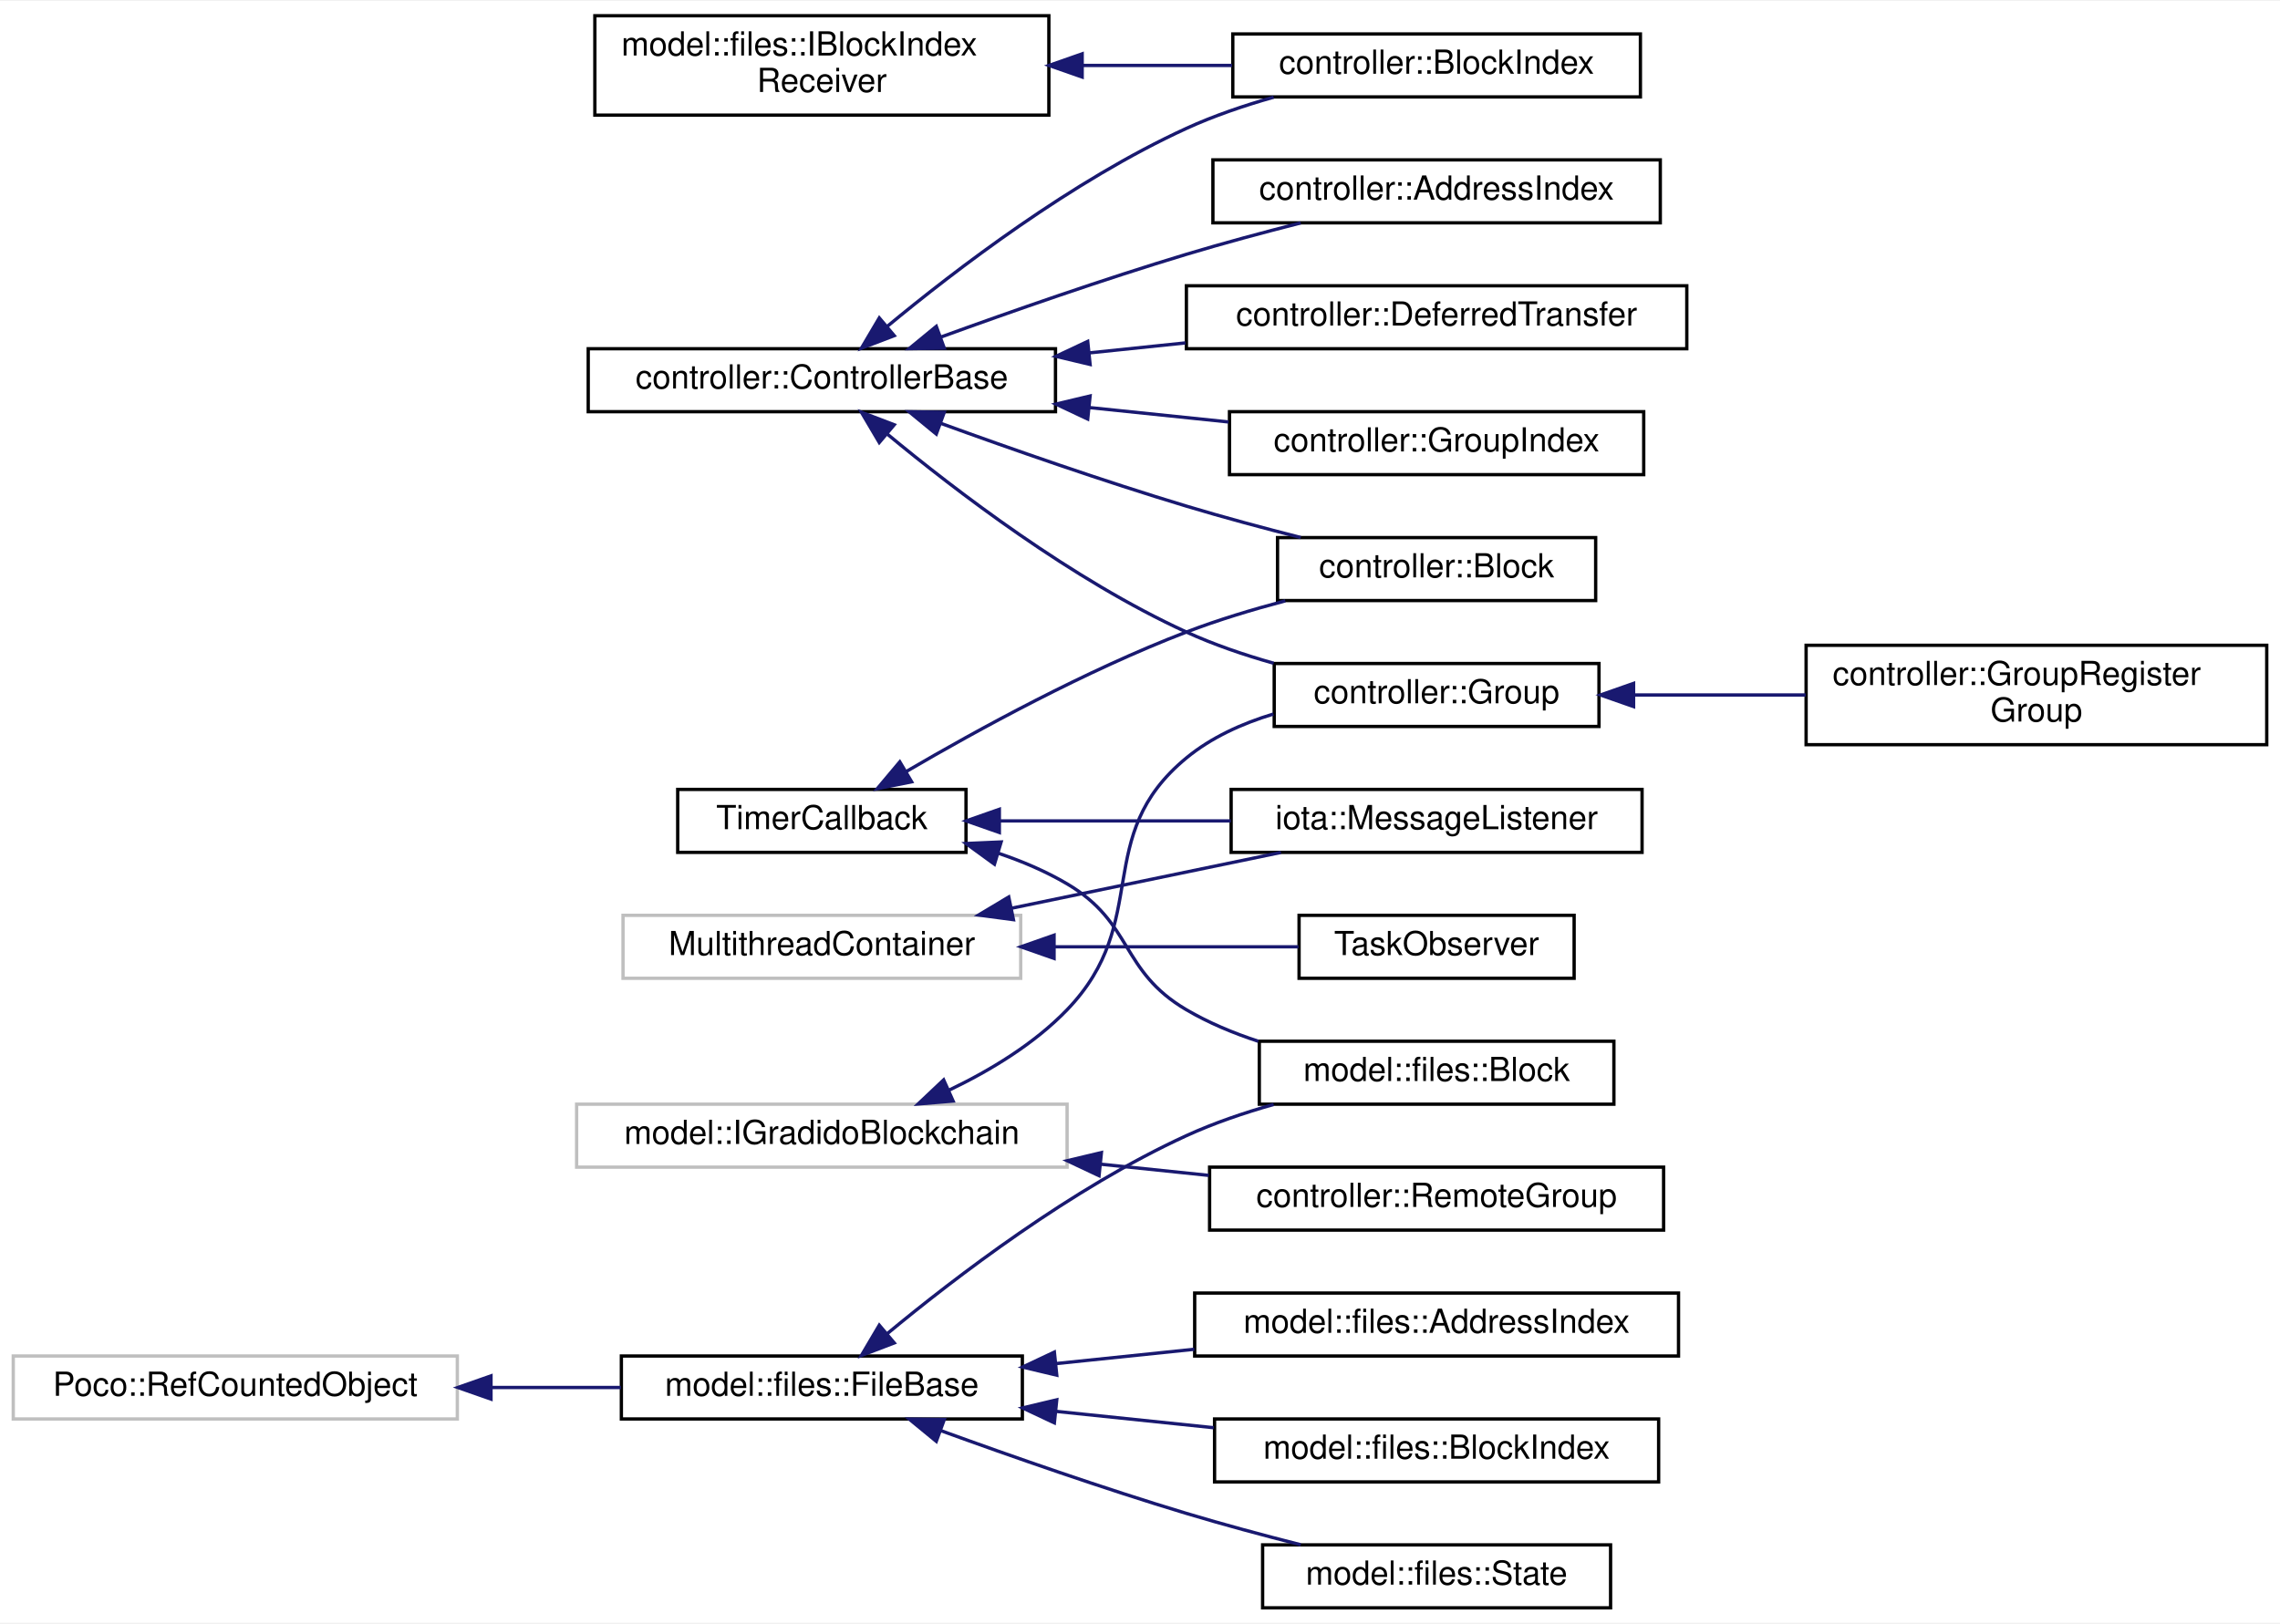
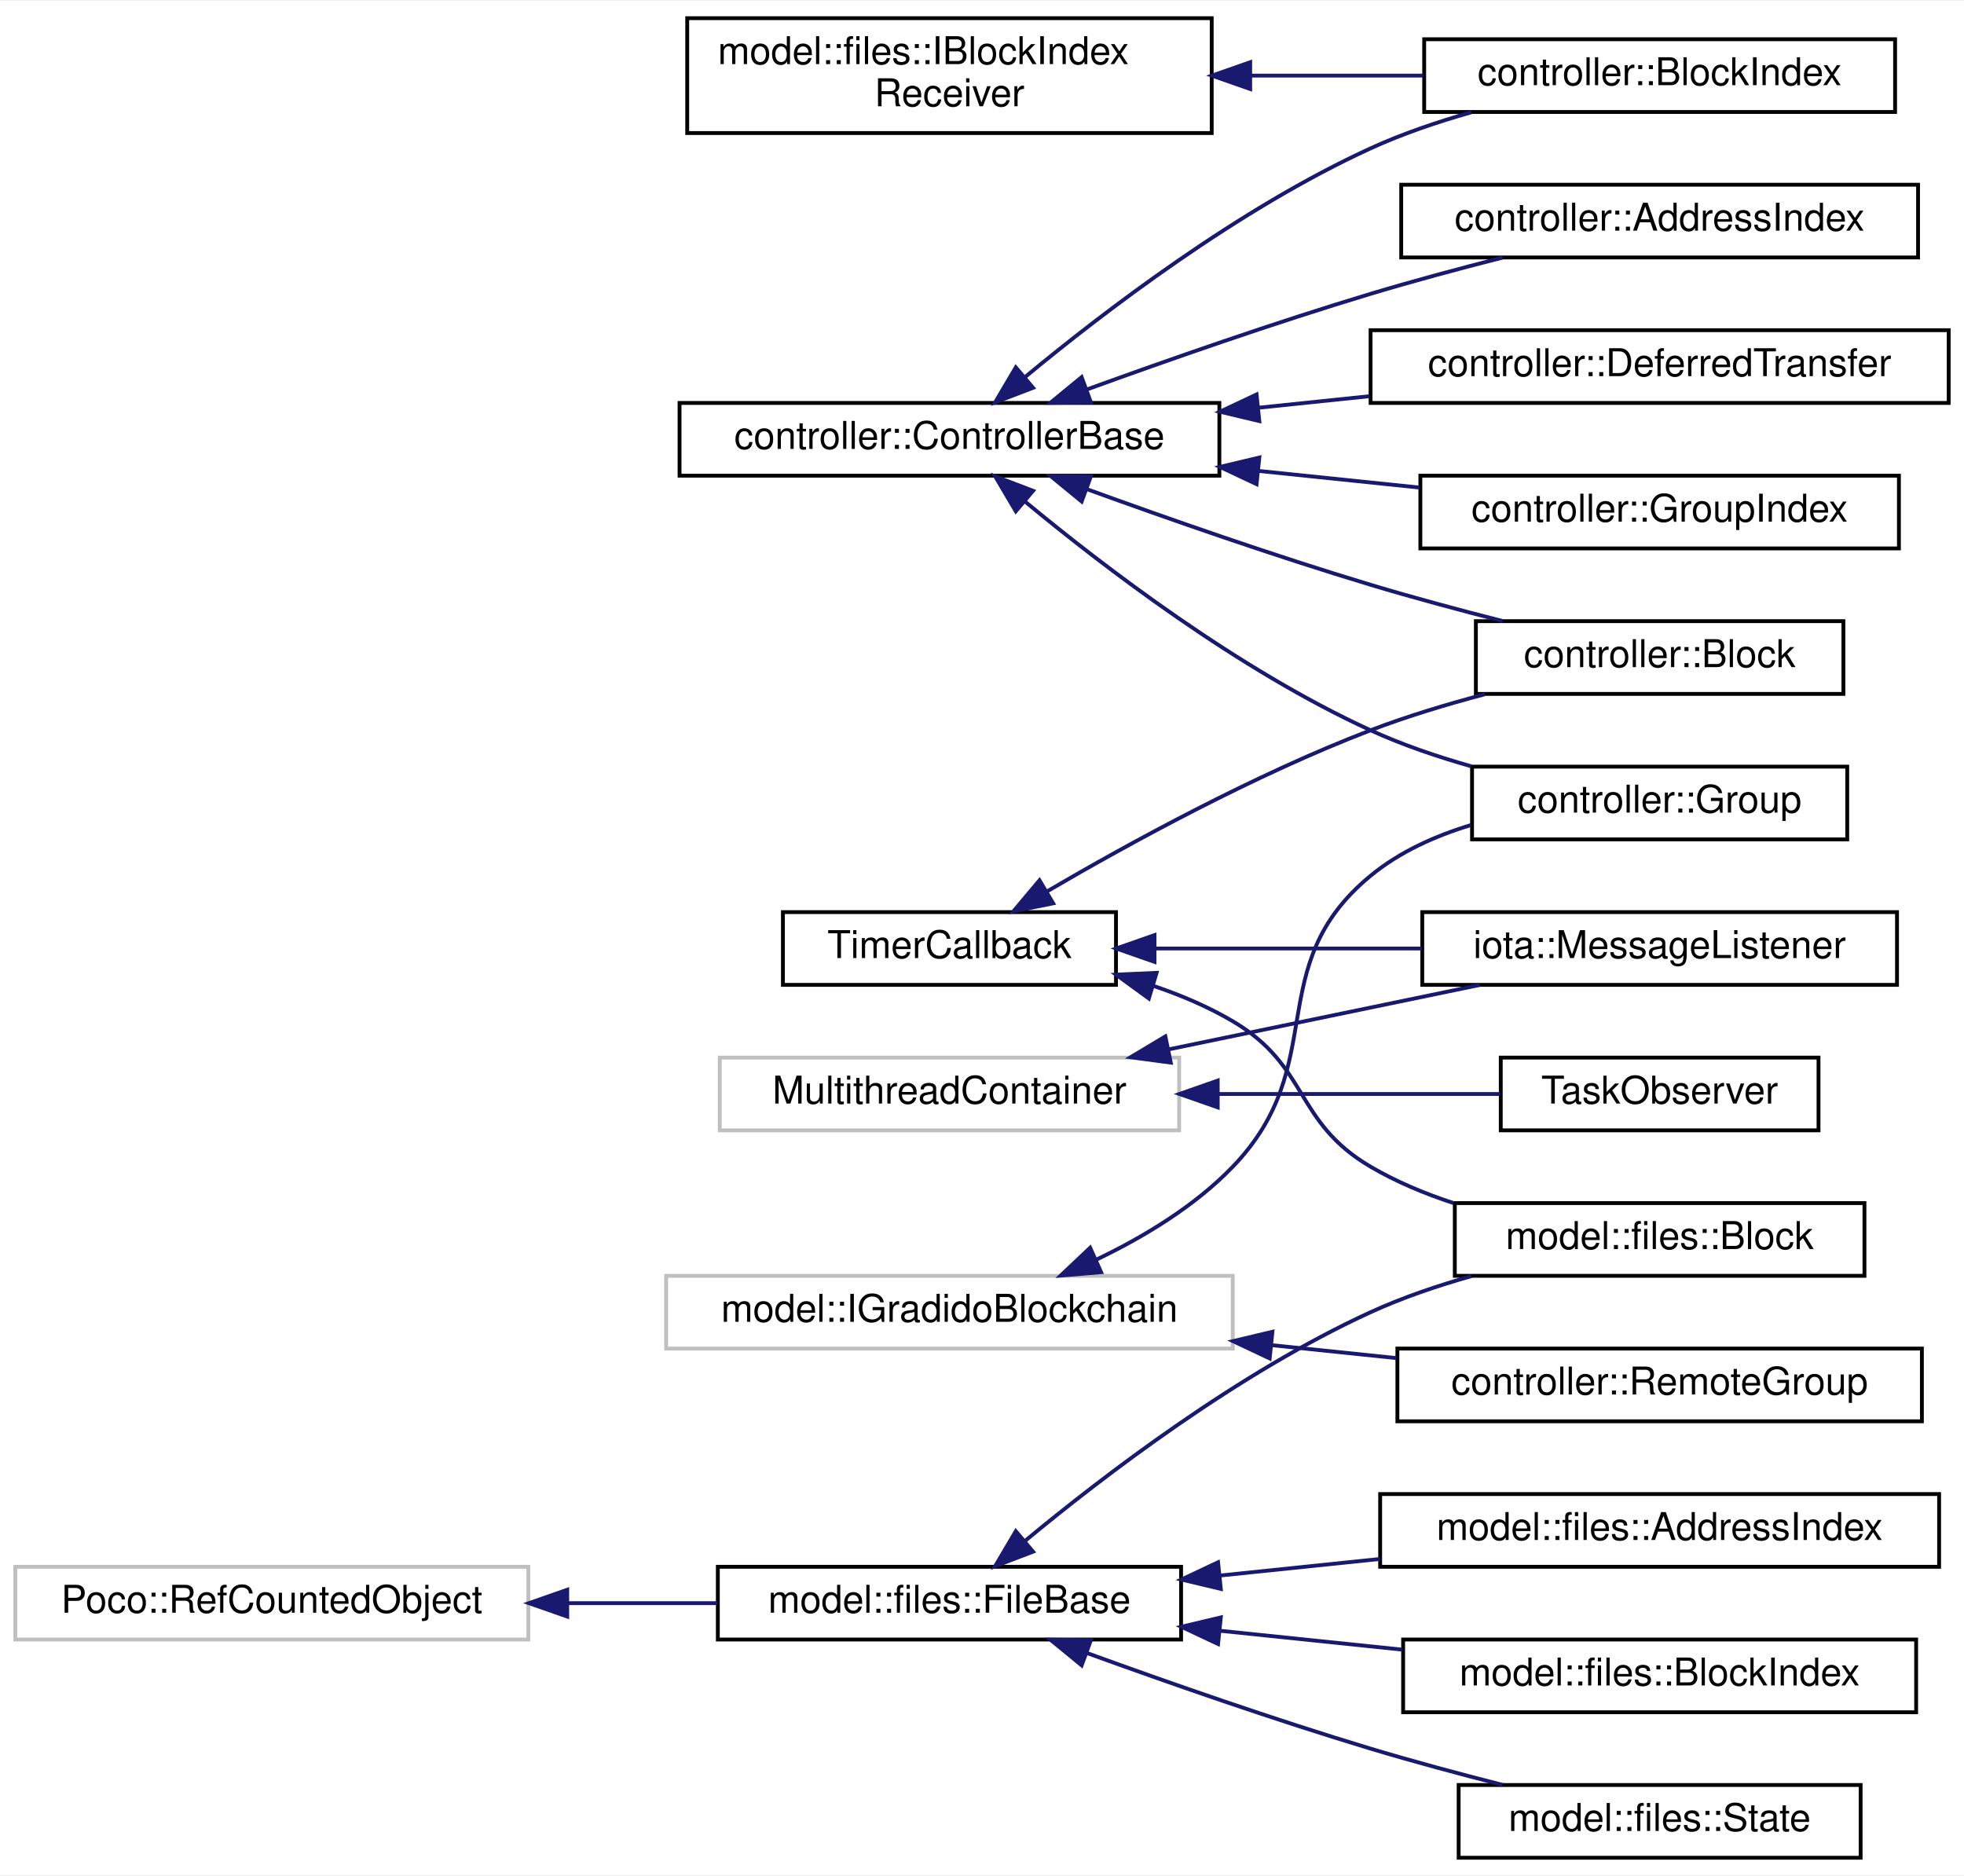
- <svg xmlns="http://www.w3.org/2000/svg" xmlns:xlink="http://www.w3.org/1999/xlink" width="688pt" height="490pt" viewBox="0.00 0.00 688.00 489.50">
+ <svg xmlns="http://www.w3.org/2000/svg" xmlns:xlink="http://www.w3.org/1999/xlink" width="513pt" height="490pt" viewBox="0.00 0.00 513.00 489.50">
  <g id="graph0" class="graph" transform="scale(1 1) rotate(0) translate(4 485.5)">
-     <polygon fill="white" stroke="transparent" points="-4,4 -4,-485.5 684,-485.5 684,4 -4,4" />
+     <polygon fill="white" stroke="transparent" points="-4,4 -4,-485.5 509,-485.5 509,4 -4,4" />
    <g id="node1" class="node">
      <g id="a_node1">
        <a xlink:href="classcontroller_1_1_controller_base.html" target="_top" xlink:title=" ">
          <polygon fill="white" stroke="black" points="173.5,-361.5 173.5,-380.5 314.5,-380.5 314.5,-361.5 173.5,-361.5" />
          <text text-anchor="middle" x="244" y="-368.5" font-family="Helvetica,sans-Serif" font-size="10.00">controller::ControllerBase</text>
        </a>
      </g>
    </g>
    <g id="node2" class="node">
      <g id="a_node2">
        <a xlink:href="classcontroller_1_1_address_index.html" target="_top" xlink:title=" ">
          <polygon fill="white" stroke="black" points="362,-418.5 362,-437.5 497,-437.5 497,-418.5 362,-418.5" />
          <text text-anchor="middle" x="429.5" y="-425.5" font-family="Helvetica,sans-Serif" font-size="10.00">controller::AddressIndex</text>
        </a>
      </g>
    </g>
    <g id="edge1" class="edge">
      <path fill="none" stroke="midnightblue" d="M279.92,-384.03C301.18,-391.75 328.99,-401.47 354,-409 365.12,-412.35 377.29,-415.62 388.5,-418.47" />
      <polygon fill="midnightblue" stroke="midnightblue" points="280.94,-380.68 270.35,-380.53 278.53,-387.25 280.94,-380.68" />
    </g>
    <g id="node3" class="node">
      <g id="a_node3">
        <a xlink:href="classcontroller_1_1_block.html" target="_top" xlink:title="interface for adding and getting transactions from specific block">
          <polygon fill="white" stroke="black" points="381.5,-304.5 381.5,-323.5 477.5,-323.5 477.5,-304.5 381.5,-304.5" />
          <text text-anchor="middle" x="429.5" y="-311.5" font-family="Helvetica,sans-Serif" font-size="10.00">controller::Block</text>
        </a>
      </g>
    </g>
    <g id="edge2" class="edge">
      <path fill="none" stroke="midnightblue" d="M279.92,-357.97C301.18,-350.25 328.99,-340.53 354,-333 365.12,-329.65 377.29,-326.38 388.5,-323.53" />
      <polygon fill="midnightblue" stroke="midnightblue" points="278.53,-354.75 270.35,-361.47 280.94,-361.32 278.53,-354.75" />
    </g>
    <g id="node4" class="node">
      <g id="a_node4">
        <a xlink:href="classcontroller_1_1_block_index.html" target="_top" xlink:title="store block index in memory for fast finding transactions">
          <polygon fill="white" stroke="black" points="368,-456.5 368,-475.5 491,-475.5 491,-456.5 368,-456.5" />
          <text text-anchor="middle" x="429.5" y="-463.5" font-family="Helvetica,sans-Serif" font-size="10.00">controller::BlockIndex</text>
        </a>
      </g>
    </g>
    <g id="edge3" class="edge">
      <path fill="none" stroke="midnightblue" d="M263.65,-387.18C284.39,-404.37 319.52,-431.22 354,-447 362.25,-450.78 371.38,-453.89 380.33,-456.42" />
      <polygon fill="midnightblue" stroke="midnightblue" points="265.84,-384.45 255.94,-380.67 261.33,-389.8 265.84,-384.45" />
    </g>
    <g id="node5" class="node">
      <g id="a_node5">
        <a xlink:href="classcontroller_1_1_deferred_transfer.html" target="_top" xlink:title=" ">
          <polygon fill="white" stroke="black" points="354,-380.5 354,-399.5 505,-399.5 505,-380.5 354,-380.5" />
          <text text-anchor="middle" x="429.5" y="-387.5" font-family="Helvetica,sans-Serif" font-size="10.00">controller::DeferredTransfer</text>
        </a>
      </g>
    </g>
    <g id="edge4" class="edge">
      <path fill="none" stroke="midnightblue" d="M324.62,-379.24C334.28,-380.24 344.12,-381.26 353.71,-382.26" />
      <polygon fill="midnightblue" stroke="midnightblue" points="324.94,-375.76 314.64,-378.21 324.22,-382.72 324.94,-375.76" />
    </g>
    <g id="node6" class="node">
      <g id="a_node6">
        <a xlink:href="classcontroller_1_1_group.html" target="_top" xlink:title="Main entry point for adding and searching for transactions TODO: validate transaction on startup.">
          <polygon fill="white" stroke="black" points="380.5,-266.5 380.5,-285.5 478.5,-285.5 478.5,-266.5 380.5,-266.5" />
          <text text-anchor="middle" x="429.5" y="-273.5" font-family="Helvetica,sans-Serif" font-size="10.00">controller::Group</text>
        </a>
      </g>
    </g>
    <g id="edge5" class="edge">
      <path fill="none" stroke="midnightblue" d="M263.65,-354.82C284.39,-337.63 319.52,-310.78 354,-295 362.25,-291.22 371.38,-288.11 380.33,-285.58" />
      <polygon fill="midnightblue" stroke="midnightblue" points="261.33,-352.2 255.94,-361.33 265.84,-357.55 261.33,-352.2" />
    </g>
-     <g id="node8" class="node">
-       <g id="a_node8">
+     <g id="node7" class="node">
+       <g id="a_node7">
        <a xlink:href="classcontroller_1_1_group_index.html" target="_top" xlink:title="storing group folder name in memory in hash list for fast access">
          <polygon fill="white" stroke="black" points="367,-342.5 367,-361.5 492,-361.5 492,-342.5 367,-342.5" />
          <text text-anchor="middle" x="429.5" y="-349.5" font-family="Helvetica,sans-Serif" font-size="10.00">controller::GroupIndex</text>
        </a>
      </g>
    </g>
-     <g id="edge7" class="edge">
+     <g id="edge6" class="edge">
      <path fill="none" stroke="midnightblue" d="M324.78,-362.74C338.83,-361.28 353.27,-359.79 366.73,-358.4" />
      <polygon fill="midnightblue" stroke="midnightblue" points="324.22,-359.28 314.64,-363.79 324.94,-366.24 324.22,-359.28" />
    </g>
-     <g id="node7" class="node">
-       <g id="a_node7">
-         <a xlink:href="classcontroller_1_1_group_register_group.html" target="_top" xlink:title="Special Group on which all Gradido Node Server listen, contain group registries.">
-           <polygon fill="white" stroke="black" points="541,-261 541,-291 680,-291 680,-261 541,-261" />
-           <text text-anchor="start" x="549" y="-279" font-family="Helvetica,sans-Serif" font-size="10.00">controller::GroupRegister</text>
-           <text text-anchor="middle" x="610.5" y="-268" font-family="Helvetica,sans-Serif" font-size="10.00">Group</text>
-         </a>
-       </g>
-     </g>
-     <g id="edge6" class="edge">
-       <path fill="none" stroke="midnightblue" d="M489.02,-276C505.58,-276 523.76,-276 540.86,-276" />
-       <polygon fill="midnightblue" stroke="midnightblue" points="488.94,-272.5 478.94,-276 488.94,-279.5 488.94,-272.5" />
-     </g>
-     <g id="node9" class="node">
-       <g id="a_node9">
+     <g id="node8" class="node">
+       <g id="a_node8">
        <a xlink:href="classmodel_1_1files_1_1_i_block_index_receiver.html" target="_top" xlink:title=" ">
          <polygon fill="white" stroke="black" points="175.5,-451 175.5,-481 312.5,-481 312.5,-451 175.5,-451" />
          <text text-anchor="start" x="183.5" y="-469" font-family="Helvetica,sans-Serif" font-size="10.00">model::files::IBlockIndex</text>
          <text text-anchor="middle" x="244" y="-458" font-family="Helvetica,sans-Serif" font-size="10.00">Receiver</text>
        </a>
      </g>
    </g>
-     <g id="edge8" class="edge">
+     <g id="edge7" class="edge">
      <path fill="none" stroke="midnightblue" d="M322.84,-466C337.86,-466 353.39,-466 367.77,-466" />
      <polygon fill="midnightblue" stroke="midnightblue" points="322.55,-462.5 312.55,-466 322.55,-469.5 322.55,-462.5" />
    </g>
-     <g id="node10" class="node">
-       <g id="a_node10">
+     <g id="node9" class="node">
+       <g id="a_node9">
        <a xlink:title=" ">
          <polygon fill="white" stroke="#bfbfbf" points="170,-133.5 170,-152.5 318,-152.5 318,-133.5 170,-133.5" />
          <text text-anchor="middle" x="244" y="-140.5" font-family="Helvetica,sans-Serif" font-size="10.00">model::IGradidoBlockchain</text>
        </a>
      </g>
    </g>
-     <g id="edge9" class="edge">
+     <g id="edge8" class="edge">
      <path fill="none" stroke="midnightblue" d="M282.39,-156.74C294.89,-162.72 308.13,-170.75 318,-181 343.93,-207.92 325.15,-233.24 354,-257 361.52,-263.2 370.81,-267.4 380.25,-270.25" />
      <polygon fill="midnightblue" stroke="midnightblue" points="283.61,-153.45 273.05,-152.56 280.75,-159.84 283.61,-153.45" />
    </g>
-     <g id="node11" class="node">
-       <g id="a_node11">
+     <g id="node10" class="node">
+       <g id="a_node10">
        <a xlink:href="classcontroller_1_1_remote_group.html" target="_top" xlink:title="Class for accessing blockchain with this server don't listen, it will be call the transaction from an...">
          <polygon fill="white" stroke="black" points="361,-114.5 361,-133.5 498,-133.5 498,-114.5 361,-114.5" />
          <text text-anchor="middle" x="429.5" y="-121.5" font-family="Helvetica,sans-Serif" font-size="10.00">controller::RemoteGroup</text>
        </a>
      </g>
    </g>
-     <g id="edge10" class="edge">
+     <g id="edge9" class="edge">
      <path fill="none" stroke="midnightblue" d="M328.04,-134.4C338.99,-133.27 350.11,-132.12 360.76,-131.01" />
      <polygon fill="midnightblue" stroke="midnightblue" points="327.64,-130.92 318.05,-135.44 328.36,-137.89 327.64,-130.92" />
    </g>
-     <g id="node12" class="node">
-       <g id="a_node12">
+     <g id="node11" class="node">
+       <g id="a_node11">
        <a xlink:title=" ">
          <polygon fill="white" stroke="#bfbfbf" points="184,-190.5 184,-209.5 304,-209.5 304,-190.5 184,-190.5" />
          <text text-anchor="middle" x="244" y="-197.5" font-family="Helvetica,sans-Serif" font-size="10.00">MultithreadContainer</text>
        </a>
      </g>
    </g>
-     <g id="node13" class="node">
-       <g id="a_node13">
+     <g id="node12" class="node">
+       <g id="a_node12">
        <a xlink:href="class_task_observer.html" target="_top" xlink:title=" ">
          <polygon fill="white" stroke="black" points="388,-190.5 388,-209.5 471,-209.5 471,-190.5 388,-190.5" />
          <text text-anchor="middle" x="429.5" y="-197.5" font-family="Helvetica,sans-Serif" font-size="10.00">TaskObserver</text>
        </a>
      </g>
    </g>
-     <g id="edge11" class="edge">
+     <g id="edge10" class="edge">
      <path fill="none" stroke="midnightblue" d="M314.18,-200C339.01,-200 366.2,-200 387.82,-200" />
      <polygon fill="midnightblue" stroke="midnightblue" points="314.07,-196.5 304.07,-200 314.07,-203.5 314.07,-196.5" />
    </g>
-     <g id="node14" class="node">
-       <g id="a_node14">
+     <g id="node13" class="node">
+       <g id="a_node13">
        <a xlink:href="classiota_1_1_message_listener.html" target="_top" xlink:title="call iota regular and check if new message on the listening index are available">
          <polygon fill="white" stroke="black" points="367.5,-228.5 367.5,-247.5 491.5,-247.5 491.5,-228.5 367.5,-228.5" />
          <text text-anchor="middle" x="429.5" y="-235.5" font-family="Helvetica,sans-Serif" font-size="10.00">iota::MessageListener</text>
        </a>
      </g>
    </g>
-     <g id="edge12" class="edge">
+     <g id="edge11" class="edge">
      <path fill="none" stroke="midnightblue" d="M301.41,-211.68C327.43,-217.07 357.93,-223.39 382.53,-228.48" />
      <polygon fill="midnightblue" stroke="midnightblue" points="301.81,-208.19 291.3,-209.59 300.39,-215.04 301.81,-208.19" />
    </g>
-     <g id="node15" class="node">
-       <g id="a_node15">
+     <g id="node14" class="node">
+       <g id="a_node14">
        <a xlink:title=" ">
          <polygon fill="white" stroke="#bfbfbf" points="0,-57.5 0,-76.5 134,-76.5 134,-57.5 0,-57.5" />
          <text text-anchor="middle" x="67" y="-64.5" font-family="Helvetica,sans-Serif" font-size="10.00">Poco::RefCountedObject</text>
        </a>
      </g>
    </g>
-     <g id="node16" class="node">
-       <g id="a_node16">
+     <g id="node15" class="node">
+       <g id="a_node15">
        <a xlink:href="classmodel_1_1files_1_1_file_base.html" target="_top" xlink:title=" ">
          <polygon fill="white" stroke="black" points="183.5,-57.5 183.5,-76.5 304.5,-76.5 304.5,-57.5 183.5,-57.5" />
          <text text-anchor="middle" x="244" y="-64.5" font-family="Helvetica,sans-Serif" font-size="10.00">model::files::FileBase</text>
        </a>
      </g>
    </g>
-     <g id="edge13" class="edge">
+     <g id="edge12" class="edge">
      <path fill="none" stroke="midnightblue" d="M144.5,-67C157.52,-67 170.86,-67 183.36,-67" />
      <polygon fill="midnightblue" stroke="midnightblue" points="144.16,-63.5 134.16,-67 144.16,-70.5 144.16,-63.5" />
    </g>
-     <g id="node17" class="node">
-       <g id="a_node17">
+     <g id="node16" class="node">
+       <g id="a_node16">
        <a xlink:href="classmodel_1_1files_1_1_address_index.html" target="_top" xlink:title="File for storing account address indices.">
          <polygon fill="white" stroke="black" points="356.5,-76.5 356.5,-95.5 502.5,-95.5 502.5,-76.5 356.5,-76.5" />
          <text text-anchor="middle" x="429.5" y="-83.5" font-family="Helvetica,sans-Serif" font-size="10.00">model::files::AddressIndex</text>
        </a>
      </g>
    </g>
-     <g id="edge14" class="edge">
+     <g id="edge13" class="edge">
      <path fill="none" stroke="midnightblue" d="M314.83,-74.23C328.44,-75.64 342.73,-77.12 356.41,-78.54" />
      <polygon fill="midnightblue" stroke="midnightblue" points="314.88,-70.72 304.58,-73.17 314.16,-77.68 314.88,-70.72" />
    </g>
-     <g id="node18" class="node">
-       <g id="a_node18">
+     <g id="node17" class="node">
+       <g id="a_node17">
        <a xlink:href="classmodel_1_1files_1_1_block.html" target="_top" xlink:title=" ">
          <polygon fill="white" stroke="black" points="376,-152.5 376,-171.5 483,-171.5 483,-152.5 376,-152.5" />
          <text text-anchor="middle" x="429.5" y="-159.5" font-family="Helvetica,sans-Serif" font-size="10.00">model::files::Block</text>
        </a>
      </g>
    </g>
-     <g id="edge15" class="edge">
+     <g id="edge14" class="edge">
      <path fill="none" stroke="midnightblue" d="M263.65,-83.18C284.39,-100.37 319.52,-127.22 354,-143 362.25,-146.78 371.38,-149.89 380.33,-152.42" />
      <polygon fill="midnightblue" stroke="midnightblue" points="265.84,-80.45 255.94,-76.67 261.33,-85.8 265.84,-80.45" />
    </g>
-     <g id="node19" class="node">
-       <g id="a_node19">
+     <g id="node18" class="node">
+       <g id="a_node18">
        <a xlink:href="classmodel_1_1files_1_1_block_index.html" target="_top" xlink:title="Store Block Index Data in binary file.">
          <polygon fill="white" stroke="black" points="362.5,-38.5 362.5,-57.5 496.5,-57.5 496.5,-38.5 362.5,-38.5" />
          <text text-anchor="middle" x="429.5" y="-45.5" font-family="Helvetica,sans-Serif" font-size="10.00">model::files::BlockIndex</text>
        </a>
      </g>
    </g>
-     <g id="edge16" class="edge">
+     <g id="edge15" class="edge">
      <path fill="none" stroke="midnightblue" d="M314.68,-59.79C330.28,-58.17 346.78,-56.46 362.24,-54.86" />
      <polygon fill="midnightblue" stroke="midnightblue" points="314.16,-56.32 304.58,-60.83 314.88,-63.28 314.16,-56.32" />
    </g>
-     <g id="node20" class="node">
-       <g id="a_node20">
+     <g id="node19" class="node">
+       <g id="a_node19">
        <a xlink:href="classmodel_1_1files_1_1_state.html" target="_top" xlink:title=" ">
          <polygon fill="white" stroke="black" points="377,-0.5 377,-19.5 482,-19.5 482,-0.5 377,-0.5" />
          <text text-anchor="middle" x="429.5" y="-7.5" font-family="Helvetica,sans-Serif" font-size="10.00">model::files::State</text>
        </a>
      </g>
    </g>
-     <g id="edge17" class="edge">
+     <g id="edge16" class="edge">
      <path fill="none" stroke="midnightblue" d="M279.92,-53.97C301.18,-46.25 328.99,-36.53 354,-29 365.12,-25.65 377.29,-22.38 388.5,-19.53" />
      <polygon fill="midnightblue" stroke="midnightblue" points="278.53,-50.75 270.35,-57.47 280.94,-57.32 278.53,-50.75" />
    </g>
-     <g id="node21" class="node">
-       <g id="a_node21">
+     <g id="node20" class="node">
+       <g id="a_node20">
        <a xlink:href="class_timer_callback.html" target="_top" xlink:title=" ">
          <polygon fill="white" stroke="black" points="200.5,-228.5 200.5,-247.5 287.5,-247.5 287.5,-228.5 200.5,-228.5" />
          <text text-anchor="middle" x="244" y="-235.5" font-family="Helvetica,sans-Serif" font-size="10.00">TimerCallback</text>
        </a>
      </g>
    </g>
-     <g id="edge18" class="edge">
+     <g id="edge17" class="edge">
      <path fill="none" stroke="midnightblue" d="M269.53,-252.94C291.13,-265.57 323.77,-283.42 354,-295 363.47,-298.63 373.89,-301.78 383.85,-304.41" />
      <polygon fill="midnightblue" stroke="midnightblue" points="271.09,-249.8 260.71,-247.71 267.52,-255.82 271.09,-249.8" />
    </g>
-     <g id="edge19" class="edge">
+     <g id="edge18" class="edge">
      <path fill="none" stroke="midnightblue" d="M297.61,-238C319.39,-238 344.8,-238 367.4,-238" />
      <polygon fill="midnightblue" stroke="midnightblue" points="297.56,-234.5 287.56,-238 297.56,-241.5 297.56,-234.5" />
    </g>
-     <g id="edge20" class="edge">
+     <g id="edge19" class="edge">
      <path fill="none" stroke="midnightblue" d="M297.34,-228.21C304.55,-225.78 311.64,-222.75 318,-219 338.03,-207.17 333.94,-192.78 354,-181 360.68,-177.08 368.15,-173.96 375.72,-171.48" />
      <polygon fill="midnightblue" stroke="midnightblue" points="296.08,-224.93 287.51,-231.17 298.1,-231.64 296.08,-224.93" />
    </g>
  </g>
</svg>
